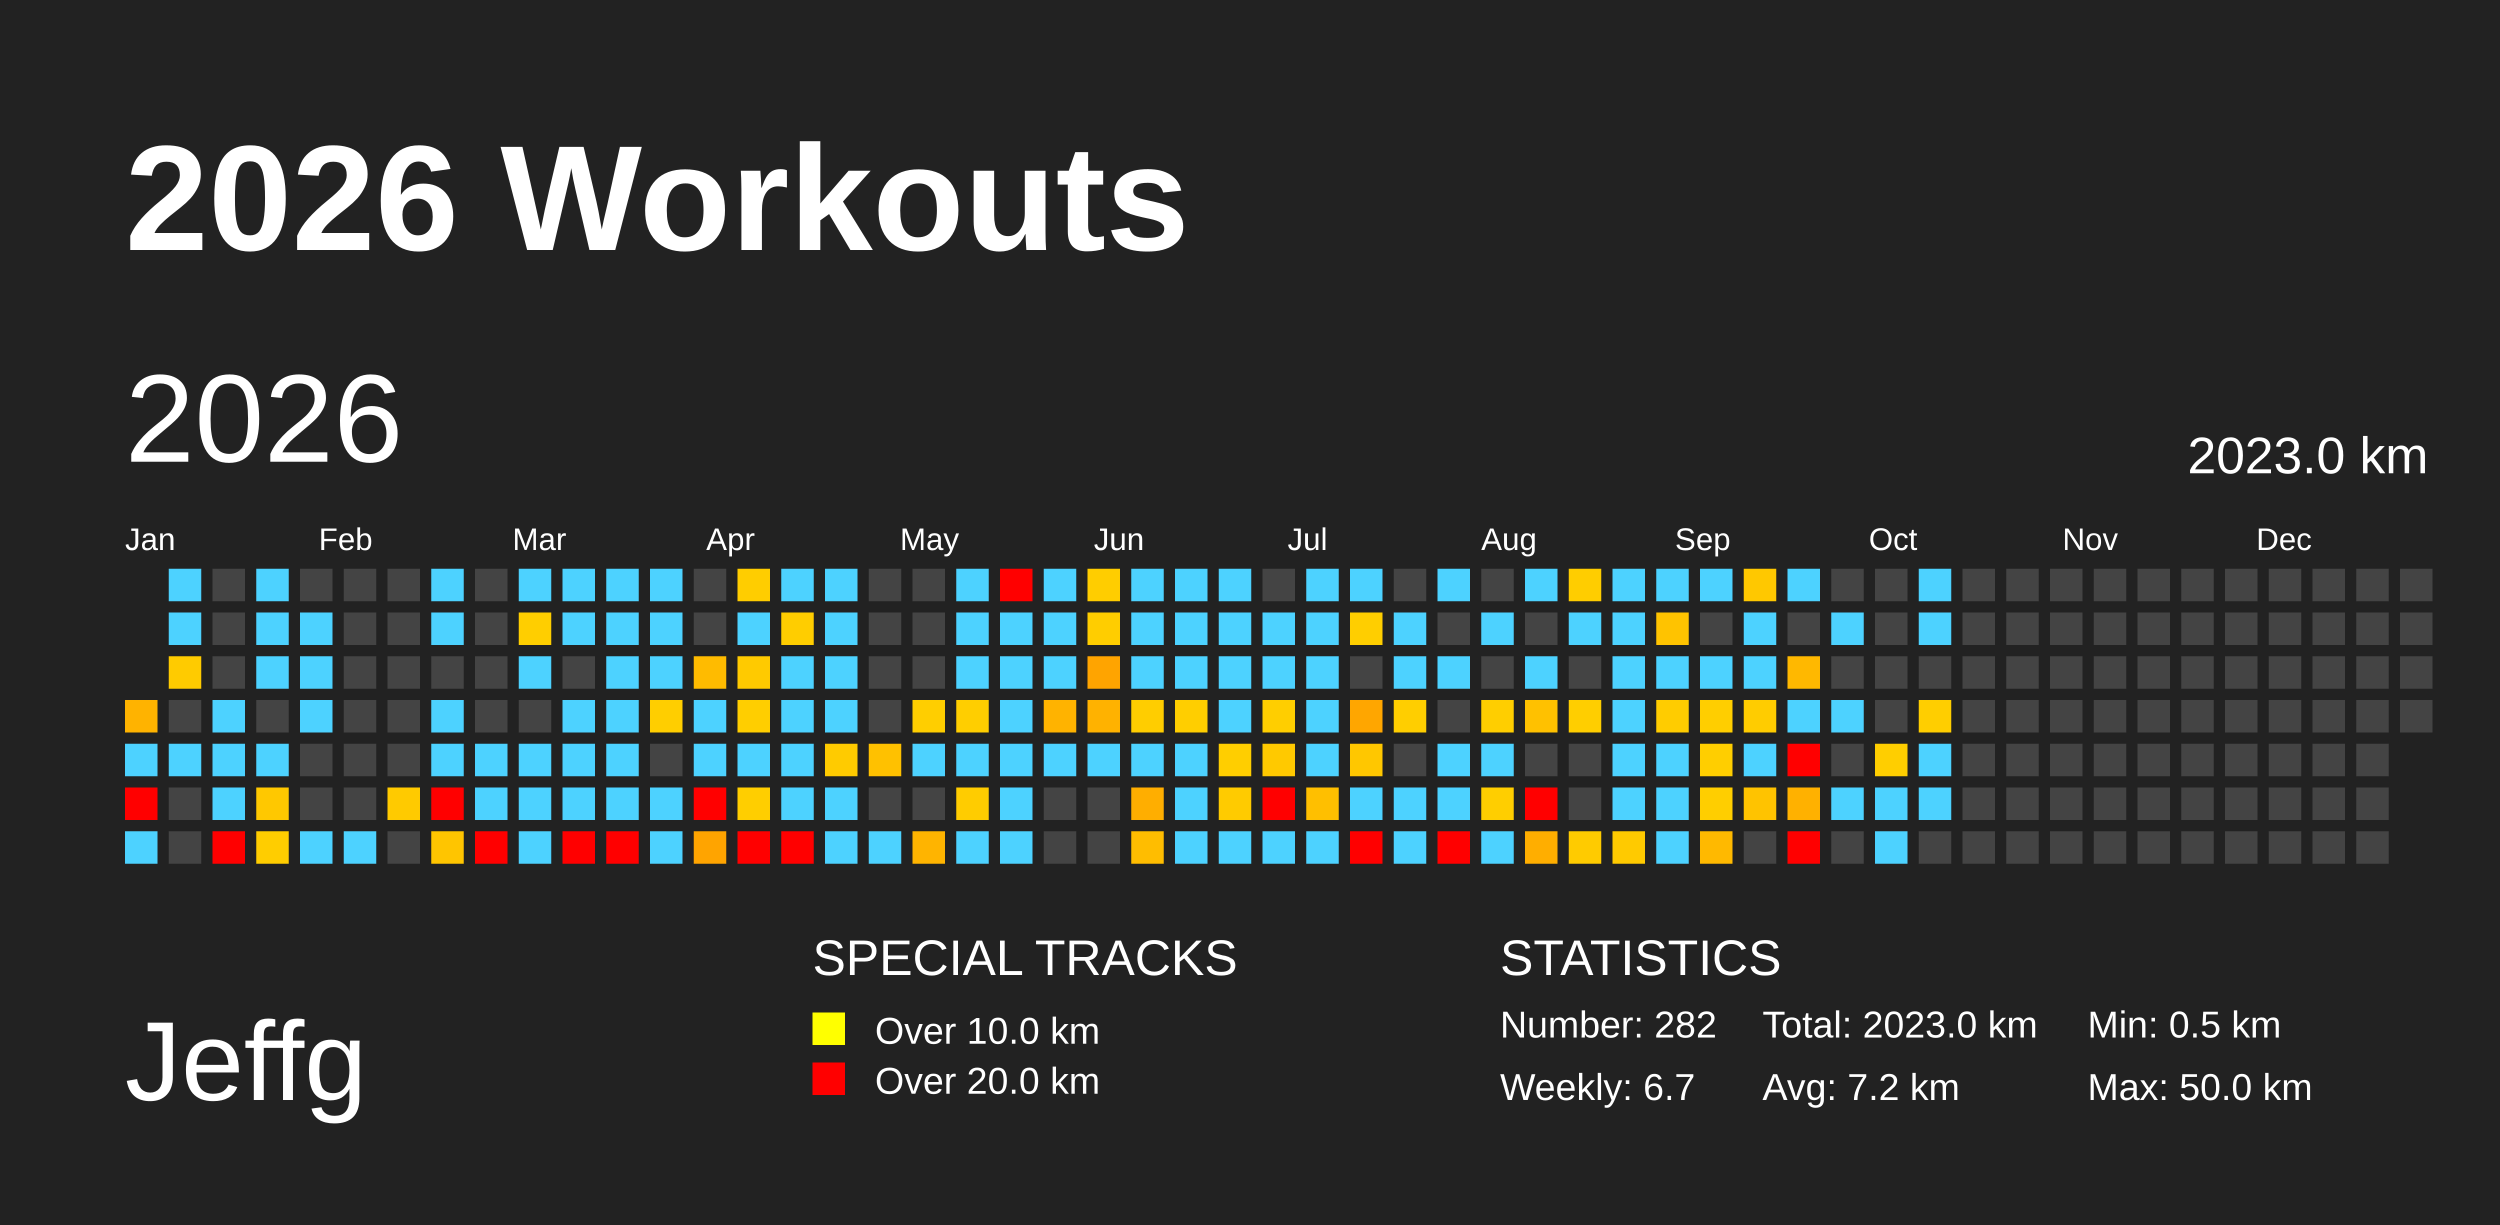
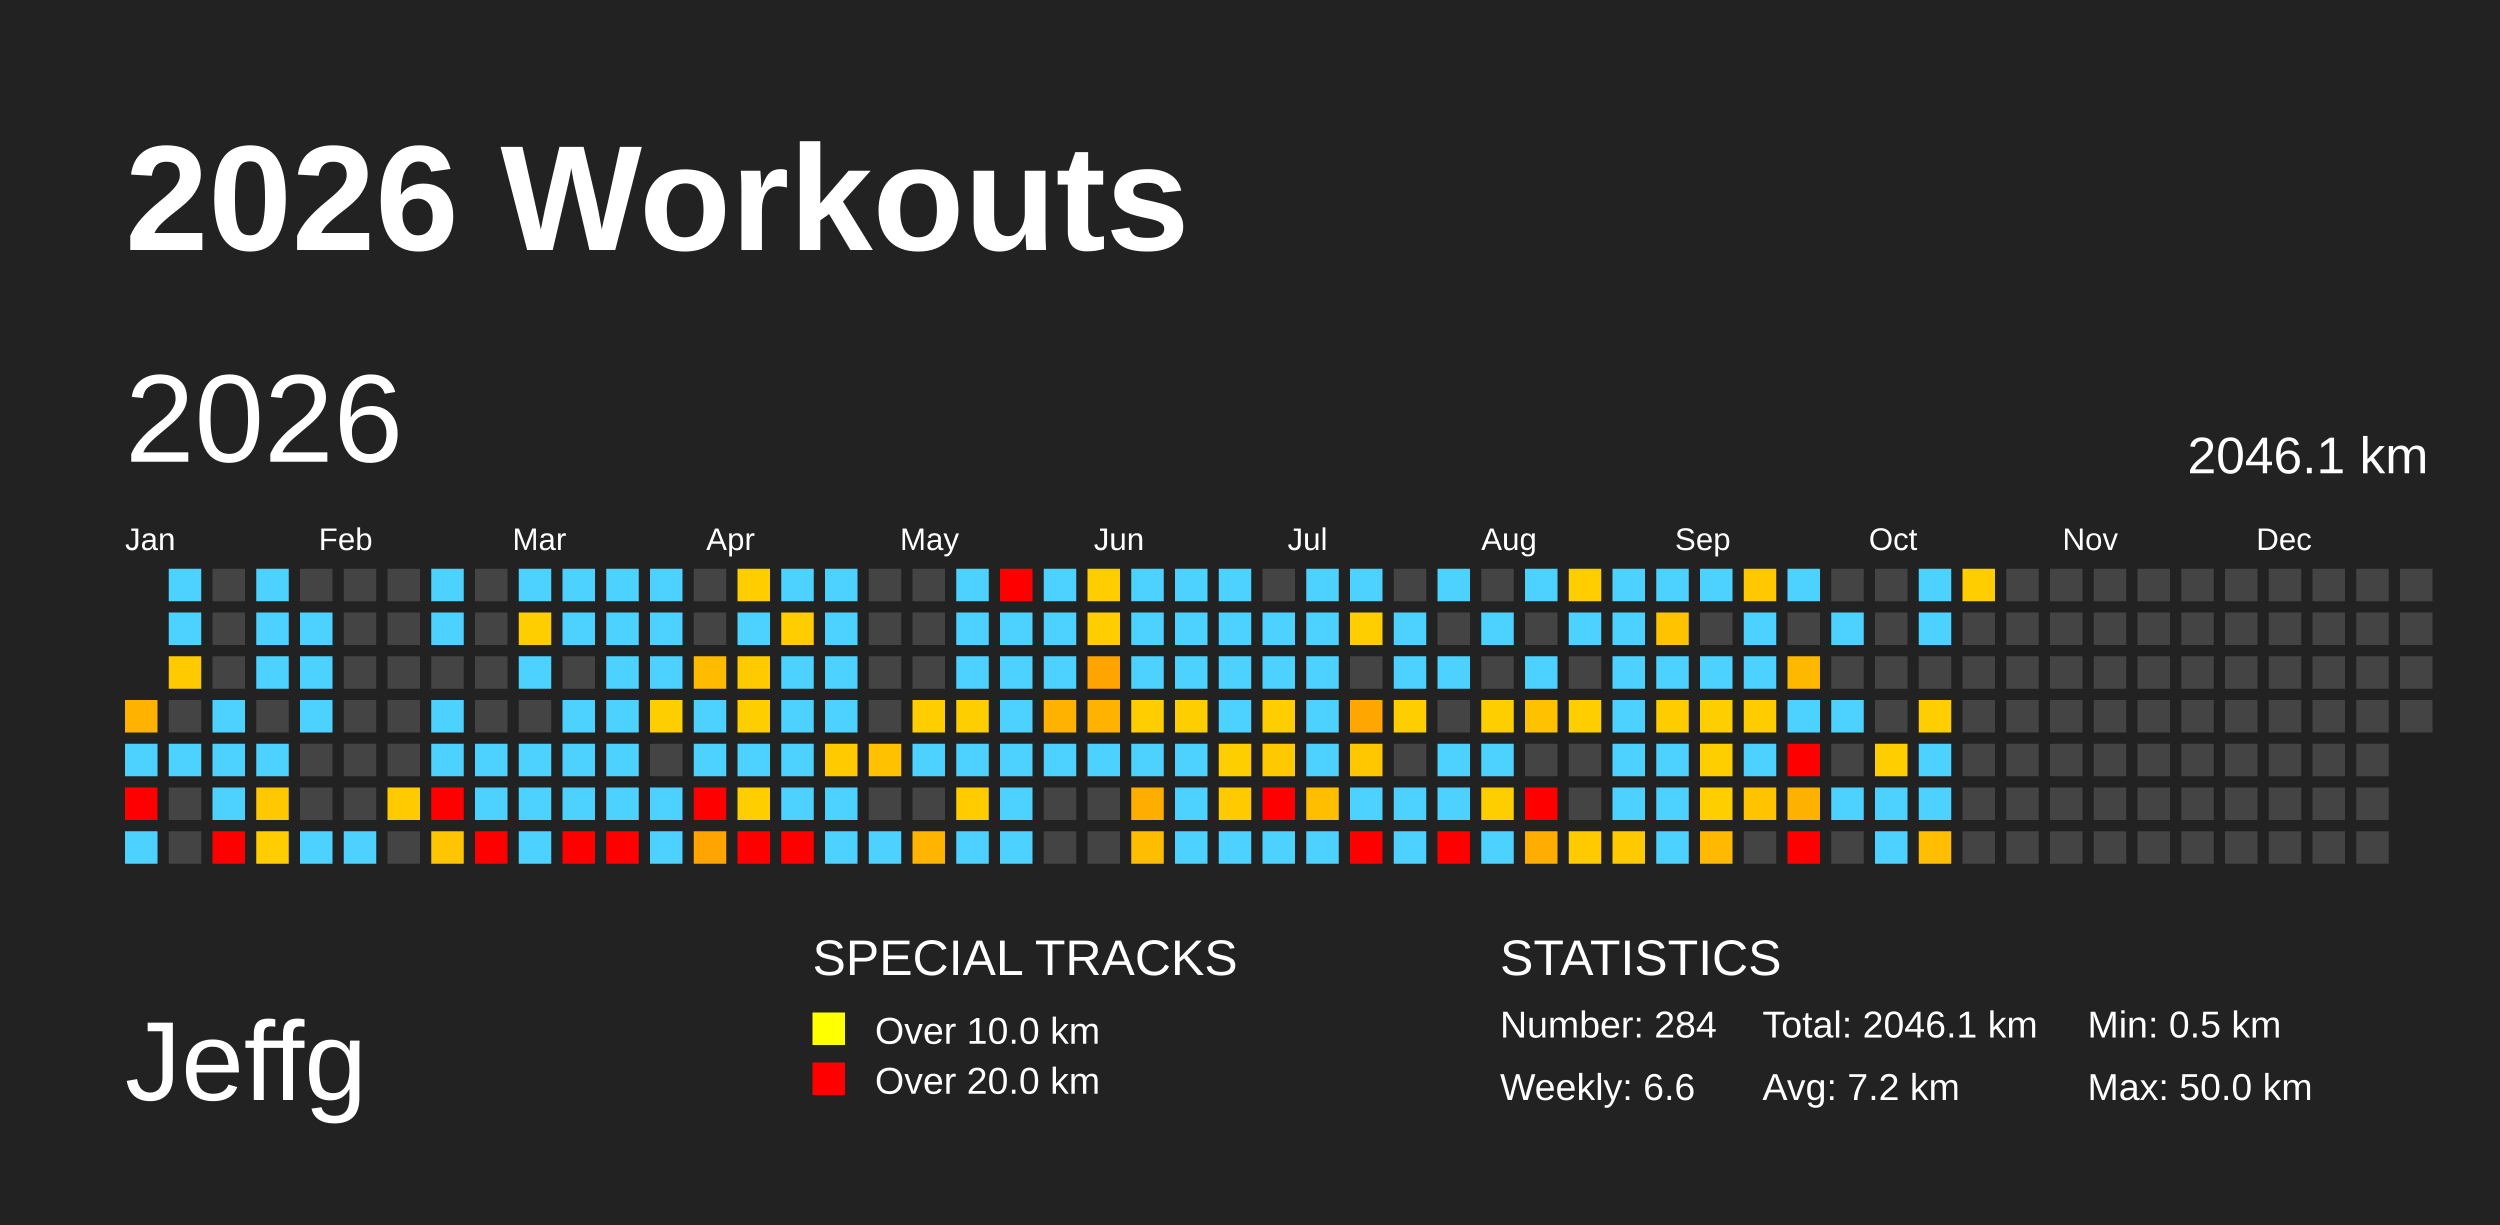
<svg xmlns="http://www.w3.org/2000/svg" baseProfile="full" height="98mm" version="1.1" viewBox="0,0,200,98" width="200mm">
  <defs />
  <rect fill="#222222" height="98" width="200" x="0" y="0" />
  <text fill="#FFFFFF" style="font-size:12px; font-family:Arial; font-weight:bold;" x="10" y="20">2026 Workouts</text>
  <text fill="#FFFFFF" style="font-size:9px; font-family:Arial" x="10" y="88">Jeffg</text>
  <text fill="#FFFFFF" style="font-size:4px; font-family:Arial" x="65" y="78">SPECIAL TRACKS</text>
  <rect fill="yellow" height="2.6" width="2.6" x="65" y="81" />
  <text fill="#FFFFFF" style="font-size:3px; font-family:Arial" x="70" y="83.5">Over 10.0 km</text>
  <rect fill="red" height="2.6" width="2.6" x="65" y="85" />
  <text fill="#FFFFFF" style="font-size:3px; font-family:Arial" x="70" y="87.5">Over 20.0 km</text>
  <text fill="#FFFFFF" style="font-size:4px; font-family:Arial" x="120" y="78">STATISTICS</text>
-   <text fill="#FFFFFF" style="font-size:3px; font-family:Arial" x="120" y="83">Number: 282</text>
-   <text fill="#FFFFFF" style="font-size:3px; font-family:Arial" x="120" y="88">Weekly: 6.7</text>
-   <text fill="#FFFFFF" style="font-size:3px; font-family:Arial" x="141" y="83">Total: 2023.0 km</text>
+   <text fill="#FFFFFF" style="font-size:3px; font-family:Arial" x="120" y="83">Number: 284</text>
+   <text fill="#FFFFFF" style="font-size:3px; font-family:Arial" x="120" y="88">Weekly: 6.6</text>
+   <text fill="#FFFFFF" style="font-size:3px; font-family:Arial" x="141" y="83">Total: 2046.1 km</text>
  <text fill="#FFFFFF" style="font-size:3px; font-family:Arial" x="141" y="88">Avg: 7.2 km</text>
  <text fill="#FFFFFF" style="font-size:3px; font-family:Arial" x="167" y="83">Min: 0.5 km</text>
  <text fill="#FFFFFF" style="font-size:3px; font-family:Arial" x="167" y="88">Max: 50.0 km</text>
  <text dominant-baseline="hanging" fill="#FFFFFF" style="font-size:10.0px; font-family:Arial;" x="10" y="30">2026</text>
-   <text dominant-baseline="hanging" fill="#FFFFFF" style="font-size:4.125px; font-family:Arial;" x="175" y="35">2023.0 km</text>
+   <text dominant-baseline="hanging" fill="#FFFFFF" style="font-size:4.125px; font-family:Arial;" x="175" y="35">2046.1 km</text>
  <text fill="#FFFFFF" style="font-size:2.5px; font-family:Arial" x="10.0" y="44">Jan</text>
  <text fill="#FFFFFF" style="font-size:2.5px; font-family:Arial" x="25.5" y="44">Feb</text>
  <text fill="#FFFFFF" style="font-size:2.5px; font-family:Arial" x="41.0" y="44">Mar</text>
  <text fill="#FFFFFF" style="font-size:2.5px; font-family:Arial" x="56.5" y="44">Apr</text>
  <text fill="#FFFFFF" style="font-size:2.5px; font-family:Arial" x="72.0" y="44">May</text>
  <text fill="#FFFFFF" style="font-size:2.5px; font-family:Arial" x="87.5" y="44">Jun</text>
  <text fill="#FFFFFF" style="font-size:2.5px; font-family:Arial" x="103.0" y="44">Jul</text>
  <text fill="#FFFFFF" style="font-size:2.5px; font-family:Arial" x="118.5" y="44">Aug</text>
  <text fill="#FFFFFF" style="font-size:2.5px; font-family:Arial" x="134.0" y="44">Sep</text>
  <text fill="#FFFFFF" style="font-size:2.5px; font-family:Arial" x="149.5" y="44">Oct</text>
  <text fill="#FFFFFF" style="font-size:2.5px; font-family:Arial" x="165.0" y="44">Nov</text>
  <text fill="#FFFFFF" style="font-size:2.5px; font-family:Arial" x="180.5" y="44">Dec</text>
  <rect fill="#ffb300" height="2.6" width="2.6" x="10.0" y="56.0" />
  <rect fill="#4dd2ff" height="2.6" width="2.6" x="10.0" y="59.5" />
  <rect fill="red" height="2.6" width="2.6" x="10.0" y="63.0" />
  <rect fill="#4dd2ff" height="2.6" width="2.6" x="10.0" y="66.5" />
  <rect fill="#4dd2ff" height="2.6" width="2.6" x="13.5" y="45.5" />
  <rect fill="#4dd2ff" height="2.6" width="2.6" x="13.5" y="49.0" />
  <rect fill="#ffcb00" height="2.6" width="2.6" x="13.5" y="52.5" />
  <rect fill="#444444" height="2.6" width="2.6" x="13.5" y="56.0" />
  <rect fill="#4dd2ff" height="2.6" width="2.6" x="13.5" y="59.5" />
  <rect fill="#444444" height="2.6" width="2.6" x="13.5" y="63.0" />
  <rect fill="#444444" height="2.6" width="2.6" x="13.5" y="66.5" />
  <rect fill="#444444" height="2.6" width="2.6" x="17.0" y="45.5" />
  <rect fill="#444444" height="2.6" width="2.6" x="17.0" y="49.0" />
  <rect fill="#444444" height="2.6" width="2.6" x="17.0" y="52.5" />
  <rect fill="#4dd2ff" height="2.6" width="2.6" x="17.0" y="56.0" />
  <rect fill="#4dd2ff" height="2.6" width="2.6" x="17.0" y="59.5" />
  <rect fill="#4dd2ff" height="2.6" width="2.6" x="17.0" y="63.0" />
  <rect fill="red" height="2.6" width="2.6" x="17.0" y="66.5" />
  <rect fill="#4dd2ff" height="2.6" width="2.6" x="20.5" y="45.5" />
  <rect fill="#4dd2ff" height="2.6" width="2.6" x="20.5" y="49.0" />
  <rect fill="#4dd2ff" height="2.6" width="2.6" x="20.5" y="52.5" />
  <rect fill="#444444" height="2.6" width="2.6" x="20.5" y="56.0" />
  <rect fill="#4dd2ff" height="2.6" width="2.6" x="20.5" y="59.5" />
  <rect fill="#ffc800" height="2.6" width="2.6" x="20.5" y="63.0" />
  <rect fill="#ffcd00" height="2.6" width="2.6" x="20.5" y="66.5" />
  <rect fill="#444444" height="2.6" width="2.6" x="24.0" y="45.5" />
  <rect fill="#4dd2ff" height="2.6" width="2.6" x="24.0" y="49.0" />
  <rect fill="#4dd2ff" height="2.6" width="2.6" x="24.0" y="52.5" />
  <rect fill="#4dd2ff" height="2.6" width="2.6" x="24.0" y="56.0" />
  <rect fill="#444444" height="2.6" width="2.6" x="24.0" y="59.5" />
  <rect fill="#444444" height="2.6" width="2.6" x="24.0" y="63.0" />
  <rect fill="#4dd2ff" height="2.6" width="2.6" x="24.0" y="66.5" />
  <rect fill="#444444" height="2.6" width="2.6" x="27.5" y="45.5" />
  <rect fill="#444444" height="2.6" width="2.6" x="27.5" y="49.0" />
  <rect fill="#444444" height="2.6" width="2.6" x="27.5" y="52.5" />
  <rect fill="#444444" height="2.6" width="2.6" x="27.5" y="56.0" />
  <rect fill="#444444" height="2.6" width="2.6" x="27.5" y="59.5" />
  <rect fill="#444444" height="2.6" width="2.6" x="27.5" y="63.0" />
  <rect fill="#4dd2ff" height="2.6" width="2.6" x="27.5" y="66.5" />
  <rect fill="#444444" height="2.6" width="2.6" x="31.0" y="45.5" />
  <rect fill="#444444" height="2.6" width="2.6" x="31.0" y="49.0" />
  <rect fill="#444444" height="2.6" width="2.6" x="31.0" y="52.5" />
  <rect fill="#444444" height="2.6" width="2.6" x="31.0" y="56.0" />
  <rect fill="#444444" height="2.6" width="2.6" x="31.0" y="59.5" />
  <rect fill="#ffca00" height="2.6" width="2.6" x="31.0" y="63.0" />
  <rect fill="#444444" height="2.6" width="2.6" x="31.0" y="66.5" />
  <rect fill="#4dd2ff" height="2.6" width="2.6" x="34.5" y="45.5" />
  <rect fill="#4dd2ff" height="2.6" width="2.6" x="34.5" y="49.0" />
  <rect fill="#444444" height="2.6" width="2.6" x="34.5" y="52.5" />
  <rect fill="#4dd2ff" height="2.6" width="2.6" x="34.5" y="56.0" />
  <rect fill="#4dd2ff" height="2.6" width="2.6" x="34.5" y="59.5" />
  <rect fill="red" height="2.6" width="2.6" x="34.5" y="63.0" />
  <rect fill="#ffc500" height="2.6" width="2.6" x="34.5" y="66.5" />
  <rect fill="#444444" height="2.6" width="2.6" x="38.0" y="45.5" />
  <rect fill="#444444" height="2.6" width="2.6" x="38.0" y="49.0" />
  <rect fill="#444444" height="2.6" width="2.6" x="38.0" y="52.5" />
  <rect fill="#444444" height="2.6" width="2.6" x="38.0" y="56.0" />
  <rect fill="#4dd2ff" height="2.6" width="2.6" x="38.0" y="59.5" />
  <rect fill="#4dd2ff" height="2.6" width="2.6" x="38.0" y="63.0" />
  <rect fill="red" height="2.6" width="2.6" x="38.0" y="66.5" />
  <rect fill="#4dd2ff" height="2.6" width="2.6" x="41.5" y="45.5" />
  <rect fill="#ffce00" height="2.6" width="2.6" x="41.5" y="49.0" />
  <rect fill="#4dd2ff" height="2.6" width="2.6" x="41.5" y="52.5" />
  <rect fill="#444444" height="2.6" width="2.6" x="41.5" y="56.0" />
  <rect fill="#4dd2ff" height="2.6" width="2.6" x="41.5" y="59.5" />
  <rect fill="#4dd2ff" height="2.6" width="2.6" x="41.5" y="63.0" />
  <rect fill="#4dd2ff" height="2.6" width="2.6" x="41.5" y="66.5" />
  <rect fill="#4dd2ff" height="2.6" width="2.6" x="45.0" y="45.5" />
  <rect fill="#4dd2ff" height="2.6" width="2.6" x="45.0" y="49.0" />
  <rect fill="#444444" height="2.6" width="2.6" x="45.0" y="52.5" />
  <rect fill="#4dd2ff" height="2.6" width="2.6" x="45.0" y="56.0" />
  <rect fill="#4dd2ff" height="2.6" width="2.6" x="45.0" y="59.5" />
  <rect fill="#4dd2ff" height="2.6" width="2.6" x="45.0" y="63.0" />
  <rect fill="red" height="2.6" width="2.6" x="45.0" y="66.5" />
  <rect fill="#4dd2ff" height="2.6" width="2.6" x="48.5" y="45.5" />
  <rect fill="#4dd2ff" height="2.6" width="2.6" x="48.5" y="49.0" />
  <rect fill="#4dd2ff" height="2.6" width="2.6" x="48.5" y="52.5" />
  <rect fill="#4dd2ff" height="2.6" width="2.6" x="48.5" y="56.0" />
  <rect fill="#4dd2ff" height="2.6" width="2.6" x="48.5" y="59.5" />
  <rect fill="#4dd2ff" height="2.6" width="2.6" x="48.5" y="63.0" />
  <rect fill="red" height="2.6" width="2.6" x="48.5" y="66.5" />
  <rect fill="#4dd2ff" height="2.6" width="2.6" x="52.0" y="45.5" />
  <rect fill="#4dd2ff" height="2.6" width="2.6" x="52.0" y="49.0" />
  <rect fill="#4dd2ff" height="2.6" width="2.6" x="52.0" y="52.5" />
  <rect fill="#ffce00" height="2.6" width="2.6" x="52.0" y="56.0" />
  <rect fill="#444444" height="2.6" width="2.6" x="52.0" y="59.5" />
  <rect fill="#4dd2ff" height="2.6" width="2.6" x="52.0" y="63.0" />
  <rect fill="#4dd2ff" height="2.6" width="2.6" x="52.0" y="66.5" />
  <rect fill="#444444" height="2.6" width="2.6" x="55.5" y="45.5" />
  <rect fill="#444444" height="2.6" width="2.6" x="55.5" y="49.0" />
  <rect fill="#ffbb00" height="2.6" width="2.6" x="55.5" y="52.5" />
  <rect fill="#4dd2ff" height="2.6" width="2.6" x="55.5" y="56.0" />
  <rect fill="#4dd2ff" height="2.6" width="2.6" x="55.5" y="59.5" />
  <rect fill="red" height="2.6" width="2.6" x="55.5" y="63.0" />
  <rect fill="#ffa400" height="2.6" width="2.6" x="55.5" y="66.5" />
  <rect fill="#ffcd00" height="2.6" width="2.6" x="59.0" y="45.5" />
  <rect fill="#4dd2ff" height="2.6" width="2.6" x="59.0" y="49.0" />
  <rect fill="#ffca00" height="2.6" width="2.6" x="59.0" y="52.5" />
  <rect fill="#ffce00" height="2.6" width="2.6" x="59.0" y="56.0" />
  <rect fill="#4dd2ff" height="2.6" width="2.6" x="59.0" y="59.5" />
  <rect fill="#ffce00" height="2.6" width="2.6" x="59.0" y="63.0" />
  <rect fill="red" height="2.6" width="2.6" x="59.0" y="66.5" />
  <rect fill="#4dd2ff" height="2.6" width="2.6" x="62.5" y="45.5" />
  <rect fill="#ffcd00" height="2.6" width="2.6" x="62.5" y="49.0" />
  <rect fill="#4dd2ff" height="2.6" width="2.6" x="62.5" y="52.5" />
  <rect fill="#4dd2ff" height="2.6" width="2.6" x="62.5" y="56.0" />
  <rect fill="#4dd2ff" height="2.6" width="2.6" x="62.5" y="59.5" />
  <rect fill="#4dd2ff" height="2.6" width="2.6" x="62.5" y="63.0" />
  <rect fill="red" height="2.6" width="2.6" x="62.5" y="66.5" />
  <rect fill="#4dd2ff" height="2.6" width="2.6" x="66.0" y="45.5" />
  <rect fill="#4dd2ff" height="2.6" width="2.6" x="66.0" y="49.0" />
  <rect fill="#4dd2ff" height="2.6" width="2.6" x="66.0" y="52.5" />
  <rect fill="#4dd2ff" height="2.6" width="2.6" x="66.0" y="56.0" />
  <rect fill="#ffcb00" height="2.6" width="2.6" x="66.0" y="59.5" />
  <rect fill="#4dd2ff" height="2.6" width="2.6" x="66.0" y="63.0" />
  <rect fill="#4dd2ff" height="2.6" width="2.6" x="66.0" y="66.5" />
  <rect fill="#444444" height="2.6" width="2.6" x="69.5" y="45.5" />
  <rect fill="#444444" height="2.6" width="2.6" x="69.5" y="49.0" />
  <rect fill="#444444" height="2.6" width="2.6" x="69.5" y="52.5" />
  <rect fill="#444444" height="2.6" width="2.6" x="69.5" y="56.0" />
  <rect fill="#ffc100" height="2.6" width="2.6" x="69.5" y="59.5" />
  <rect fill="#444444" height="2.6" width="2.6" x="69.5" y="63.0" />
  <rect fill="#4dd2ff" height="2.6" width="2.6" x="69.5" y="66.5" />
  <rect fill="#444444" height="2.6" width="2.6" x="73.0" y="45.5" />
  <rect fill="#444444" height="2.6" width="2.6" x="73.0" y="49.0" />
  <rect fill="#444444" height="2.6" width="2.6" x="73.0" y="52.5" />
  <rect fill="#ffce00" height="2.6" width="2.6" x="73.0" y="56.0" />
  <rect fill="#4dd2ff" height="2.6" width="2.6" x="73.0" y="59.5" />
  <rect fill="#444444" height="2.6" width="2.6" x="73.0" y="63.0" />
  <rect fill="#ffb400" height="2.6" width="2.6" x="73.0" y="66.5" />
  <rect fill="#4dd2ff" height="2.6" width="2.6" x="76.5" y="45.5" />
  <rect fill="#4dd2ff" height="2.6" width="2.6" x="76.5" y="49.0" />
  <rect fill="#4dd2ff" height="2.6" width="2.6" x="76.5" y="52.5" />
  <rect fill="#ffce00" height="2.6" width="2.6" x="76.5" y="56.0" />
  <rect fill="#4dd2ff" height="2.6" width="2.6" x="76.5" y="59.5" />
  <rect fill="#ffcc00" height="2.6" width="2.6" x="76.5" y="63.0" />
  <rect fill="#4dd2ff" height="2.6" width="2.6" x="76.5" y="66.5" />
  <rect fill="red" height="2.6" width="2.6" x="80.0" y="45.5" />
  <rect fill="#4dd2ff" height="2.6" width="2.6" x="80.0" y="49.0" />
  <rect fill="#4dd2ff" height="2.6" width="2.6" x="80.0" y="52.5" />
  <rect fill="#4dd2ff" height="2.6" width="2.6" x="80.0" y="56.0" />
  <rect fill="#4dd2ff" height="2.6" width="2.6" x="80.0" y="59.5" />
  <rect fill="#4dd2ff" height="2.6" width="2.6" x="80.0" y="63.0" />
  <rect fill="#4dd2ff" height="2.6" width="2.6" x="80.0" y="66.5" />
  <rect fill="#4dd2ff" height="2.6" width="2.6" x="83.5" y="45.5" />
  <rect fill="#4dd2ff" height="2.6" width="2.6" x="83.5" y="49.0" />
  <rect fill="#4dd2ff" height="2.6" width="2.6" x="83.5" y="52.5" />
  <rect fill="#ffb300" height="2.6" width="2.6" x="83.5" y="56.0" />
  <rect fill="#4dd2ff" height="2.6" width="2.6" x="83.5" y="59.5" />
  <rect fill="#444444" height="2.6" width="2.6" x="83.5" y="63.0" />
  <rect fill="#444444" height="2.6" width="2.6" x="83.5" y="66.5" />
  <rect fill="#ffcd00" height="2.6" width="2.6" x="87.0" y="45.5" />
  <rect fill="#ffcd00" height="2.6" width="2.6" x="87.0" y="49.0" />
  <rect fill="#ffa400" height="2.6" width="2.6" x="87.0" y="52.5" />
  <rect fill="#ffb200" height="2.6" width="2.6" x="87.0" y="56.0" />
  <rect fill="#4dd2ff" height="2.6" width="2.6" x="87.0" y="59.5" />
  <rect fill="#444444" height="2.6" width="2.6" x="87.0" y="63.0" />
  <rect fill="#444444" height="2.6" width="2.6" x="87.0" y="66.5" />
  <rect fill="#4dd2ff" height="2.6" width="2.6" x="90.5" y="45.5" />
  <rect fill="#4dd2ff" height="2.6" width="2.6" x="90.5" y="49.0" />
  <rect fill="#4dd2ff" height="2.6" width="2.6" x="90.5" y="52.5" />
  <rect fill="#ffcd00" height="2.6" width="2.6" x="90.5" y="56.0" />
  <rect fill="#4dd2ff" height="2.6" width="2.6" x="90.5" y="59.5" />
  <rect fill="#ffae00" height="2.6" width="2.6" x="90.5" y="63.0" />
  <rect fill="#ffbd00" height="2.6" width="2.6" x="90.5" y="66.5" />
  <rect fill="#4dd2ff" height="2.6" width="2.6" x="94.0" y="45.5" />
  <rect fill="#4dd2ff" height="2.6" width="2.6" x="94.0" y="49.0" />
  <rect fill="#4dd2ff" height="2.6" width="2.6" x="94.0" y="52.5" />
  <rect fill="#ffce00" height="2.6" width="2.6" x="94.0" y="56.0" />
  <rect fill="#4dd2ff" height="2.6" width="2.6" x="94.0" y="59.5" />
  <rect fill="#4dd2ff" height="2.6" width="2.6" x="94.0" y="63.0" />
  <rect fill="#4dd2ff" height="2.6" width="2.6" x="94.0" y="66.5" />
  <rect fill="#4dd2ff" height="2.6" width="2.6" x="97.5" y="45.5" />
  <rect fill="#4dd2ff" height="2.6" width="2.6" x="97.5" y="49.0" />
  <rect fill="#4dd2ff" height="2.6" width="2.6" x="97.5" y="52.5" />
  <rect fill="#4dd2ff" height="2.6" width="2.6" x="97.5" y="56.0" />
  <rect fill="#ffce00" height="2.6" width="2.6" x="97.5" y="59.5" />
  <rect fill="#ffcb00" height="2.6" width="2.6" x="97.5" y="63.0" />
  <rect fill="#4dd2ff" height="2.6" width="2.6" x="97.5" y="66.5" />
  <rect fill="#444444" height="2.6" width="2.6" x="101.0" y="45.5" />
  <rect fill="#4dd2ff" height="2.6" width="2.6" x="101.0" y="49.0" />
  <rect fill="#4dd2ff" height="2.6" width="2.6" x="101.0" y="52.5" />
  <rect fill="#ffce00" height="2.6" width="2.6" x="101.0" y="56.0" />
  <rect fill="#ffc900" height="2.6" width="2.6" x="101.0" y="59.5" />
  <rect fill="red" height="2.6" width="2.6" x="101.0" y="63.0" />
  <rect fill="#4dd2ff" height="2.6" width="2.6" x="101.0" y="66.5" />
  <rect fill="#4dd2ff" height="2.6" width="2.6" x="104.5" y="45.5" />
  <rect fill="#4dd2ff" height="2.6" width="2.6" x="104.5" y="49.0" />
  <rect fill="#4dd2ff" height="2.6" width="2.6" x="104.5" y="52.5" />
  <rect fill="#4dd2ff" height="2.6" width="2.6" x="104.5" y="56.0" />
  <rect fill="#4dd2ff" height="2.6" width="2.6" x="104.5" y="59.5" />
  <rect fill="#ffbf00" height="2.6" width="2.6" x="104.5" y="63.0" />
  <rect fill="#4dd2ff" height="2.6" width="2.6" x="104.5" y="66.5" />
  <rect fill="#4dd2ff" height="2.6" width="2.6" x="108.0" y="45.5" />
  <rect fill="#ffce00" height="2.6" width="2.6" x="108.0" y="49.0" />
  <rect fill="#444444" height="2.6" width="2.6" x="108.0" y="52.5" />
  <rect fill="#ffa600" height="2.6" width="2.6" x="108.0" y="56.0" />
  <rect fill="#ffc700" height="2.6" width="2.6" x="108.0" y="59.5" />
  <rect fill="#4dd2ff" height="2.6" width="2.6" x="108.0" y="63.0" />
  <rect fill="red" height="2.6" width="2.6" x="108.0" y="66.5" />
  <rect fill="#444444" height="2.6" width="2.6" x="111.5" y="45.5" />
  <rect fill="#4dd2ff" height="2.6" width="2.6" x="111.5" y="49.0" />
  <rect fill="#4dd2ff" height="2.6" width="2.6" x="111.5" y="52.5" />
  <rect fill="#ffce00" height="2.6" width="2.6" x="111.5" y="56.0" />
  <rect fill="#444444" height="2.6" width="2.6" x="111.5" y="59.5" />
  <rect fill="#4dd2ff" height="2.6" width="2.6" x="111.5" y="63.0" />
  <rect fill="#4dd2ff" height="2.6" width="2.6" x="111.5" y="66.5" />
  <rect fill="#4dd2ff" height="2.6" width="2.6" x="115.0" y="45.5" />
  <rect fill="#444444" height="2.6" width="2.6" x="115.0" y="49.0" />
  <rect fill="#4dd2ff" height="2.6" width="2.6" x="115.0" y="52.5" />
  <rect fill="#444444" height="2.6" width="2.6" x="115.0" y="56.0" />
  <rect fill="#4dd2ff" height="2.6" width="2.6" x="115.0" y="59.5" />
  <rect fill="#4dd2ff" height="2.6" width="2.6" x="115.0" y="63.0" />
  <rect fill="red" height="2.6" width="2.6" x="115.0" y="66.5" />
  <rect fill="#444444" height="2.6" width="2.6" x="118.5" y="45.5" />
  <rect fill="#4dd2ff" height="2.6" width="2.6" x="118.5" y="49.0" />
  <rect fill="#444444" height="2.6" width="2.6" x="118.5" y="52.5" />
  <rect fill="#ffce00" height="2.6" width="2.6" x="118.5" y="56.0" />
  <rect fill="#4dd2ff" height="2.6" width="2.6" x="118.5" y="59.5" />
  <rect fill="#ffce00" height="2.6" width="2.6" x="118.5" y="63.0" />
  <rect fill="#4dd2ff" height="2.6" width="2.6" x="118.5" y="66.5" />
  <rect fill="#4dd2ff" height="2.6" width="2.6" x="122.0" y="45.5" />
  <rect fill="#444444" height="2.6" width="2.6" x="122.0" y="49.0" />
  <rect fill="#4dd2ff" height="2.6" width="2.6" x="122.0" y="52.5" />
  <rect fill="#ffc100" height="2.6" width="2.6" x="122.0" y="56.0" />
  <rect fill="#444444" height="2.6" width="2.6" x="122.0" y="59.5" />
  <rect fill="red" height="2.6" width="2.6" x="122.0" y="63.0" />
  <rect fill="#ffae00" height="2.6" width="2.6" x="122.0" y="66.5" />
  <rect fill="#ffcd00" height="2.6" width="2.6" x="125.5" y="45.5" />
  <rect fill="#4dd2ff" height="2.6" width="2.6" x="125.5" y="49.0" />
  <rect fill="#444444" height="2.6" width="2.6" x="125.5" y="52.5" />
  <rect fill="#ffce00" height="2.6" width="2.6" x="125.5" y="56.0" />
  <rect fill="#444444" height="2.6" width="2.6" x="125.5" y="59.5" />
  <rect fill="#444444" height="2.6" width="2.6" x="125.5" y="63.0" />
  <rect fill="#ffcb00" height="2.6" width="2.6" x="125.5" y="66.5" />
  <rect fill="#4dd2ff" height="2.6" width="2.6" x="129.0" y="45.5" />
  <rect fill="#4dd2ff" height="2.6" width="2.6" x="129.0" y="49.0" />
  <rect fill="#4dd2ff" height="2.6" width="2.6" x="129.0" y="52.5" />
  <rect fill="#4dd2ff" height="2.6" width="2.6" x="129.0" y="56.0" />
  <rect fill="#4dd2ff" height="2.6" width="2.6" x="129.0" y="59.5" />
  <rect fill="#4dd2ff" height="2.6" width="2.6" x="129.0" y="63.0" />
  <rect fill="#ffca00" height="2.6" width="2.6" x="129.0" y="66.5" />
  <rect fill="#4dd2ff" height="2.6" width="2.6" x="132.5" y="45.5" />
  <rect fill="#ffc300" height="2.6" width="2.6" x="132.5" y="49.0" />
  <rect fill="#4dd2ff" height="2.6" width="2.6" x="132.5" y="52.5" />
  <rect fill="#ffcc00" height="2.6" width="2.6" x="132.5" y="56.0" />
  <rect fill="#4dd2ff" height="2.6" width="2.6" x="132.5" y="59.5" />
  <rect fill="#4dd2ff" height="2.6" width="2.6" x="132.5" y="63.0" />
  <rect fill="#4dd2ff" height="2.6" width="2.6" x="132.5" y="66.5" />
  <rect fill="#4dd2ff" height="2.6" width="2.6" x="136.0" y="45.5" />
  <rect fill="#444444" height="2.6" width="2.6" x="136.0" y="49.0" />
  <rect fill="#4dd2ff" height="2.6" width="2.6" x="136.0" y="52.5" />
  <rect fill="#ffce00" height="2.6" width="2.6" x="136.0" y="56.0" />
  <rect fill="#ffce00" height="2.6" width="2.6" x="136.0" y="59.5" />
  <rect fill="#ffce00" height="2.6" width="2.6" x="136.0" y="63.0" />
  <rect fill="#ffb900" height="2.6" width="2.6" x="136.0" y="66.5" />
  <rect fill="#ffc800" height="2.6" width="2.6" x="139.5" y="45.5" />
  <rect fill="#4dd2ff" height="2.6" width="2.6" x="139.5" y="49.0" />
  <rect fill="#4dd2ff" height="2.6" width="2.6" x="139.5" y="52.5" />
  <rect fill="#ffcc00" height="2.6" width="2.6" x="139.5" y="56.0" />
  <rect fill="#4dd2ff" height="2.6" width="2.6" x="139.5" y="59.5" />
  <rect fill="#ffc300" height="2.6" width="2.6" x="139.5" y="63.0" />
  <rect fill="#444444" height="2.6" width="2.6" x="139.5" y="66.5" />
  <rect fill="#4dd2ff" height="2.6" width="2.6" x="143.0" y="45.5" />
  <rect fill="#444444" height="2.6" width="2.6" x="143.0" y="49.0" />
  <rect fill="#ffb800" height="2.6" width="2.6" x="143.0" y="52.5" />
  <rect fill="#4dd2ff" height="2.6" width="2.6" x="143.0" y="56.0" />
  <rect fill="red" height="2.6" width="2.6" x="143.0" y="59.5" />
  <rect fill="#ffb100" height="2.6" width="2.6" x="143.0" y="63.0" />
  <rect fill="red" height="2.6" width="2.6" x="143.0" y="66.5" />
  <rect fill="#444444" height="2.6" width="2.6" x="146.5" y="45.5" />
  <rect fill="#4dd2ff" height="2.6" width="2.6" x="146.5" y="49.0" />
  <rect fill="#444444" height="2.6" width="2.6" x="146.5" y="52.5" />
  <rect fill="#4dd2ff" height="2.6" width="2.6" x="146.5" y="56.0" />
  <rect fill="#444444" height="2.6" width="2.6" x="146.5" y="59.5" />
  <rect fill="#4dd2ff" height="2.6" width="2.6" x="146.5" y="63.0" />
  <rect fill="#444444" height="2.6" width="2.6" x="146.5" y="66.5" />
  <rect fill="#444444" height="2.6" width="2.6" x="150.0" y="45.5" />
  <rect fill="#444444" height="2.6" width="2.6" x="150.0" y="49.0" />
  <rect fill="#444444" height="2.6" width="2.6" x="150.0" y="52.5" />
  <rect fill="#444444" height="2.6" width="2.6" x="150.0" y="56.0" />
  <rect fill="#ffce00" height="2.6" width="2.6" x="150.0" y="59.5" />
  <rect fill="#4dd2ff" height="2.6" width="2.6" x="150.0" y="63.0" />
  <rect fill="#4dd2ff" height="2.6" width="2.6" x="150.0" y="66.5" />
  <rect fill="#4dd2ff" height="2.6" width="2.6" x="153.5" y="45.5" />
  <rect fill="#4dd2ff" height="2.6" width="2.6" x="153.5" y="49.0" />
  <rect fill="#444444" height="2.6" width="2.6" x="153.5" y="52.5" />
  <rect fill="#ffce00" height="2.6" width="2.6" x="153.5" y="56.0" />
  <rect fill="#4dd2ff" height="2.6" width="2.6" x="153.5" y="59.5" />
  <rect fill="#4dd2ff" height="2.6" width="2.6" x="153.5" y="63.0" />
-   <rect fill="#444444" height="2.6" width="2.6" x="153.5" y="66.5" />
-   <rect fill="#444444" height="2.6" width="2.6" x="157.0" y="45.5" />
+   <rect fill="#ffbf00" height="2.6" width="2.6" x="153.5" y="66.5" />
+   <rect fill="#ffcd00" height="2.6" width="2.6" x="157.0" y="45.5" />
  <rect fill="#444444" height="2.6" width="2.6" x="157.0" y="49.0" />
  <rect fill="#444444" height="2.6" width="2.6" x="157.0" y="52.5" />
  <rect fill="#444444" height="2.6" width="2.6" x="157.0" y="56.0" />
  <rect fill="#444444" height="2.6" width="2.6" x="157.0" y="59.5" />
  <rect fill="#444444" height="2.6" width="2.6" x="157.0" y="63.0" />
  <rect fill="#444444" height="2.6" width="2.6" x="157.0" y="66.5" />
  <rect fill="#444444" height="2.6" width="2.6" x="160.5" y="45.5" />
  <rect fill="#444444" height="2.6" width="2.6" x="160.5" y="49.0" />
  <rect fill="#444444" height="2.6" width="2.6" x="160.5" y="52.5" />
  <rect fill="#444444" height="2.6" width="2.6" x="160.5" y="56.0" />
  <rect fill="#444444" height="2.6" width="2.6" x="160.5" y="59.5" />
  <rect fill="#444444" height="2.6" width="2.6" x="160.5" y="63.0" />
  <rect fill="#444444" height="2.6" width="2.6" x="160.5" y="66.5" />
  <rect fill="#444444" height="2.6" width="2.6" x="164.0" y="45.5" />
  <rect fill="#444444" height="2.6" width="2.6" x="164.0" y="49.0" />
  <rect fill="#444444" height="2.6" width="2.6" x="164.0" y="52.5" />
  <rect fill="#444444" height="2.6" width="2.6" x="164.0" y="56.0" />
  <rect fill="#444444" height="2.6" width="2.6" x="164.0" y="59.5" />
  <rect fill="#444444" height="2.6" width="2.6" x="164.0" y="63.0" />
  <rect fill="#444444" height="2.6" width="2.6" x="164.0" y="66.5" />
  <rect fill="#444444" height="2.6" width="2.6" x="167.5" y="45.5" />
  <rect fill="#444444" height="2.6" width="2.6" x="167.5" y="49.0" />
  <rect fill="#444444" height="2.6" width="2.6" x="167.5" y="52.5" />
  <rect fill="#444444" height="2.6" width="2.6" x="167.5" y="56.0" />
  <rect fill="#444444" height="2.6" width="2.6" x="167.5" y="59.5" />
  <rect fill="#444444" height="2.6" width="2.6" x="167.5" y="63.0" />
  <rect fill="#444444" height="2.6" width="2.6" x="167.5" y="66.5" />
  <rect fill="#444444" height="2.6" width="2.6" x="171.0" y="45.5" />
  <rect fill="#444444" height="2.6" width="2.6" x="171.0" y="49.0" />
  <rect fill="#444444" height="2.6" width="2.6" x="171.0" y="52.5" />
  <rect fill="#444444" height="2.6" width="2.6" x="171.0" y="56.0" />
  <rect fill="#444444" height="2.6" width="2.6" x="171.0" y="59.5" />
  <rect fill="#444444" height="2.6" width="2.6" x="171.0" y="63.0" />
  <rect fill="#444444" height="2.6" width="2.6" x="171.0" y="66.5" />
  <rect fill="#444444" height="2.6" width="2.6" x="174.5" y="45.5" />
  <rect fill="#444444" height="2.6" width="2.6" x="174.5" y="49.0" />
  <rect fill="#444444" height="2.6" width="2.6" x="174.5" y="52.5" />
  <rect fill="#444444" height="2.6" width="2.6" x="174.5" y="56.0" />
  <rect fill="#444444" height="2.6" width="2.6" x="174.5" y="59.5" />
  <rect fill="#444444" height="2.6" width="2.6" x="174.5" y="63.0" />
  <rect fill="#444444" height="2.6" width="2.6" x="174.5" y="66.5" />
  <rect fill="#444444" height="2.6" width="2.6" x="178.0" y="45.5" />
  <rect fill="#444444" height="2.6" width="2.6" x="178.0" y="49.0" />
  <rect fill="#444444" height="2.6" width="2.6" x="178.0" y="52.5" />
  <rect fill="#444444" height="2.6" width="2.6" x="178.0" y="56.0" />
  <rect fill="#444444" height="2.6" width="2.6" x="178.0" y="59.5" />
  <rect fill="#444444" height="2.6" width="2.6" x="178.0" y="63.0" />
  <rect fill="#444444" height="2.6" width="2.6" x="178.0" y="66.5" />
  <rect fill="#444444" height="2.6" width="2.6" x="181.5" y="45.5" />
  <rect fill="#444444" height="2.6" width="2.6" x="181.5" y="49.0" />
  <rect fill="#444444" height="2.6" width="2.6" x="181.5" y="52.5" />
  <rect fill="#444444" height="2.6" width="2.6" x="181.5" y="56.0" />
  <rect fill="#444444" height="2.6" width="2.6" x="181.5" y="59.5" />
  <rect fill="#444444" height="2.6" width="2.6" x="181.5" y="63.0" />
  <rect fill="#444444" height="2.6" width="2.6" x="181.5" y="66.5" />
  <rect fill="#444444" height="2.6" width="2.6" x="185.0" y="45.5" />
  <rect fill="#444444" height="2.6" width="2.6" x="185.0" y="49.0" />
  <rect fill="#444444" height="2.6" width="2.6" x="185.0" y="52.5" />
  <rect fill="#444444" height="2.6" width="2.6" x="185.0" y="56.0" />
  <rect fill="#444444" height="2.6" width="2.6" x="185.0" y="59.5" />
  <rect fill="#444444" height="2.6" width="2.6" x="185.0" y="63.0" />
  <rect fill="#444444" height="2.6" width="2.6" x="185.0" y="66.5" />
  <rect fill="#444444" height="2.6" width="2.6" x="188.5" y="45.5" />
  <rect fill="#444444" height="2.6" width="2.6" x="188.5" y="49.0" />
  <rect fill="#444444" height="2.6" width="2.6" x="188.5" y="52.5" />
  <rect fill="#444444" height="2.6" width="2.6" x="188.5" y="56.0" />
  <rect fill="#444444" height="2.6" width="2.6" x="188.5" y="59.5" />
  <rect fill="#444444" height="2.6" width="2.6" x="188.5" y="63.0" />
  <rect fill="#444444" height="2.6" width="2.6" x="188.5" y="66.5" />
  <rect fill="#444444" height="2.6" width="2.6" x="192.0" y="45.5" />
  <rect fill="#444444" height="2.6" width="2.6" x="192.0" y="49.0" />
  <rect fill="#444444" height="2.6" width="2.6" x="192.0" y="52.5" />
  <rect fill="#444444" height="2.6" width="2.6" x="192.0" y="56.0" />
</svg>
